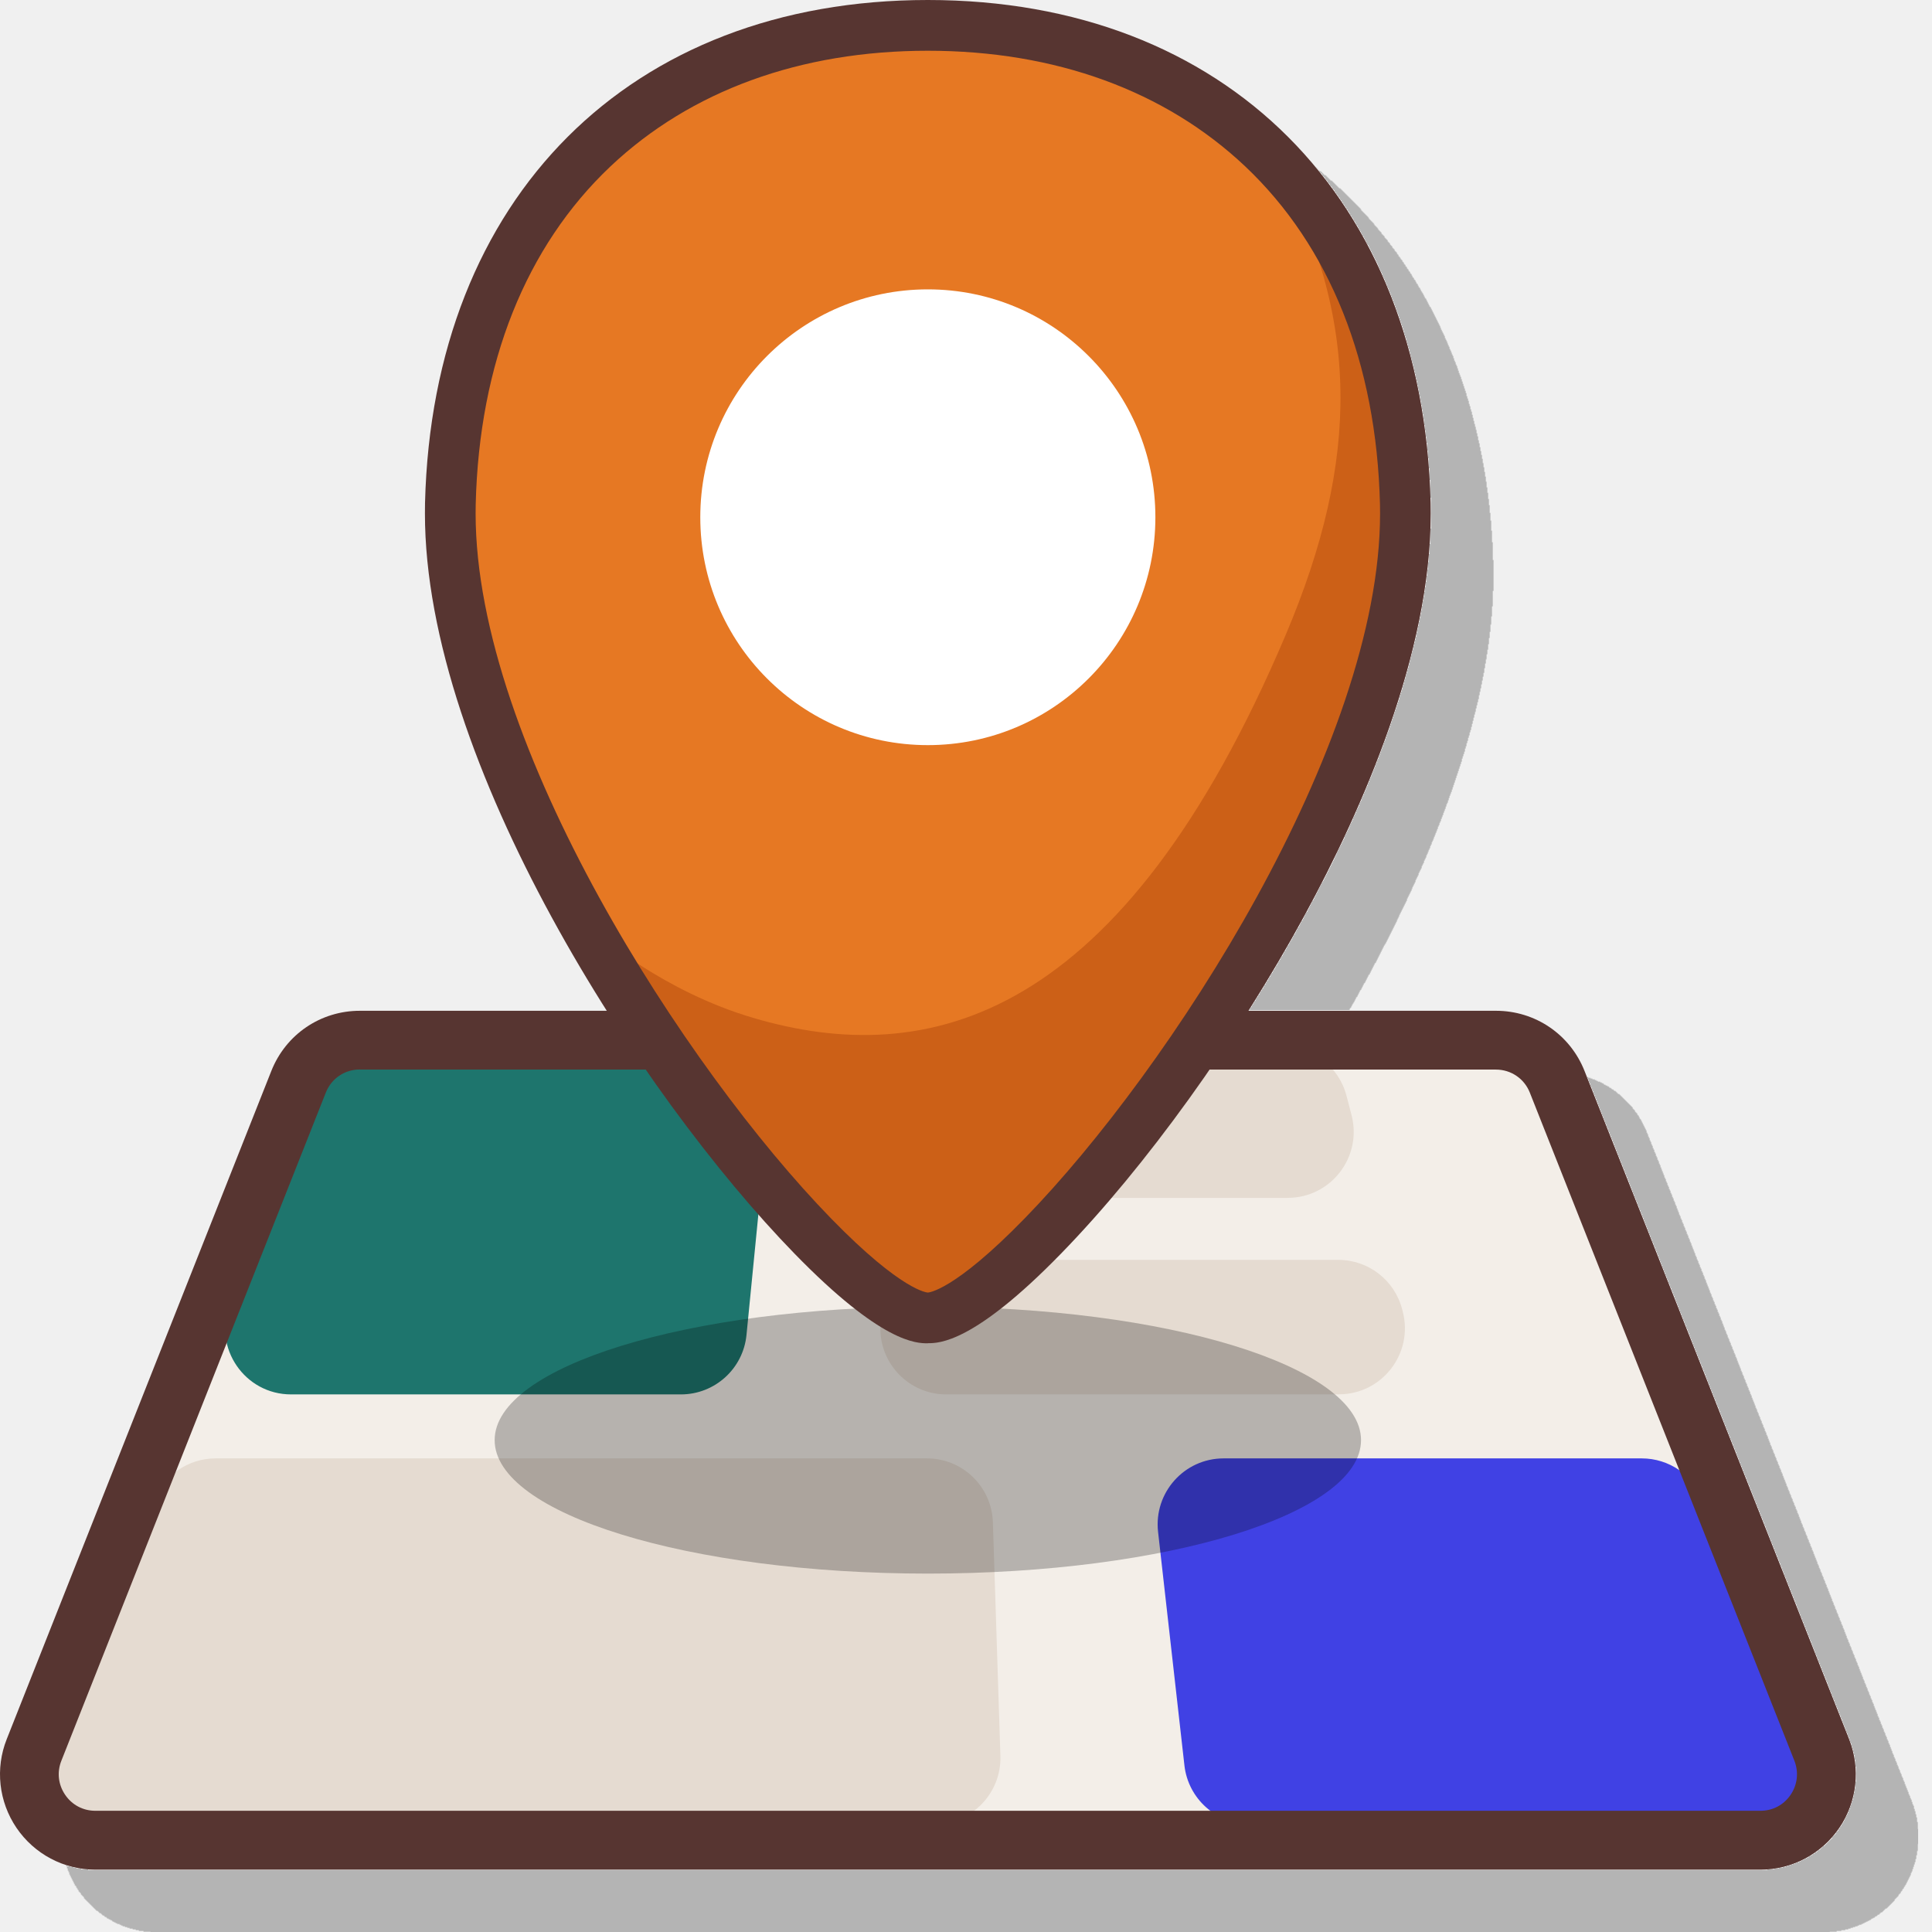
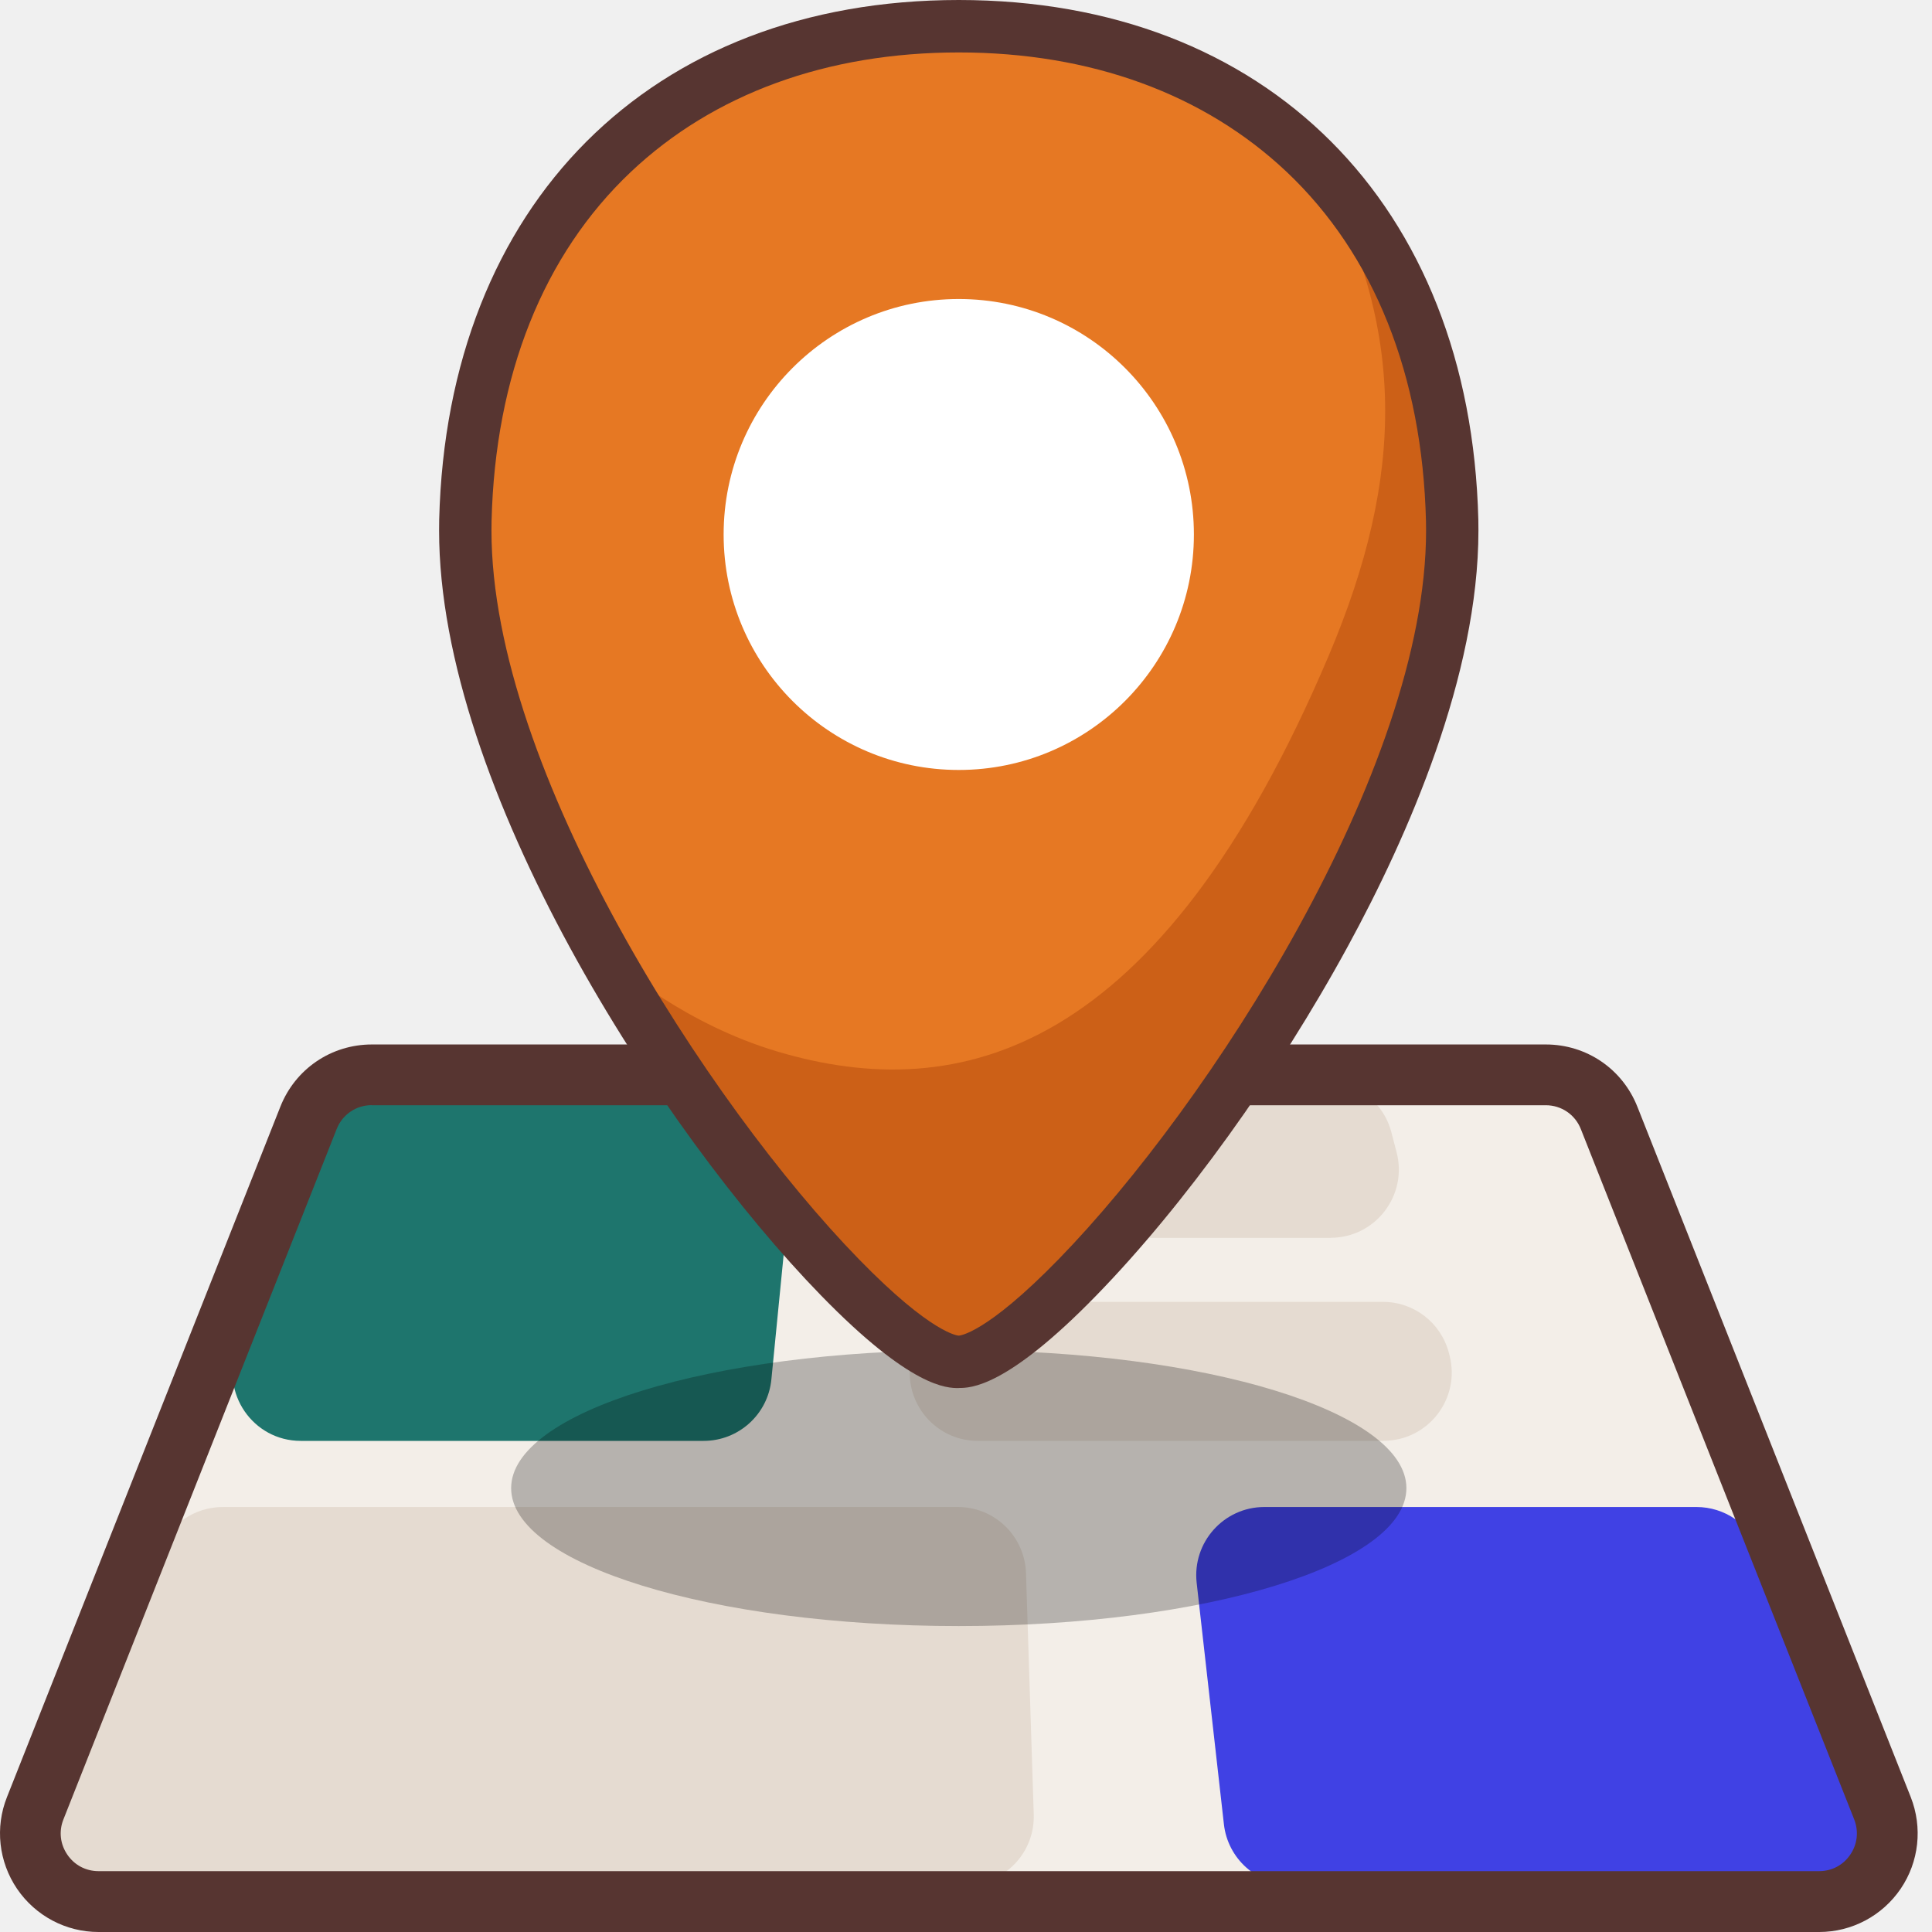
- <svg xmlns="http://www.w3.org/2000/svg" width="124" height="124" viewBox="0 0 124 124" fill="none">
-   <g filter="url(#filter0_d_1450_2405)">
-     <path d="M112.988 118.11H6.118C3.129 118.11 1.081 115.094 2.183 112.308L19.162 69.43C19.799 67.816 21.359 66.753 23.097 66.753H96.015C97.747 66.753 99.307 67.816 99.95 69.43L116.929 112.308C118.03 115.088 115.982 118.11 112.994 118.11H112.988Z" fill="#F3EEE8" />
-     <path d="M43.707 89.496H18.681C15.709 89.496 13.662 86.509 14.734 83.734L20.075 69.873C20.706 68.241 22.271 67.161 24.021 67.161H45.067C47.568 67.161 49.524 69.321 49.277 71.814L47.912 85.676C47.7 87.848 45.876 89.496 43.702 89.496H43.707Z" fill="#1E756D" />
-     <path d="M85.937 89.496H60.732C58.352 89.496 56.441 87.531 56.504 85.147V84.992C56.568 82.694 58.443 80.861 60.738 80.861H85.897C87.824 80.861 89.504 82.16 89.992 84.027L90.032 84.182C90.732 86.865 88.707 89.49 85.937 89.49V89.496Z" fill="#E5DBD1" />
-     <path d="M59.981 117.07H5.556C3.789 117.07 2.573 115.295 3.21 113.647L9.887 96.315C10.518 94.683 12.084 93.603 13.833 93.603H59.499C61.782 93.603 63.652 95.419 63.726 97.705L64.208 112.699C64.283 115.088 62.367 117.07 59.981 117.07Z" fill="#E5DBD1" />
-     <path d="M113.258 117.07H80.223C78.072 117.07 76.26 115.45 76.019 113.308L74.327 98.314C74.046 95.804 76.007 93.603 78.531 93.603H105.371C107.12 93.603 108.686 94.678 109.317 96.315L115.862 113.273C116.568 115.106 115.22 117.076 113.258 117.076V117.07Z" fill="#4041E4" />
-     <path d="M82.644 76.887H61.059C58.679 76.887 56.769 74.922 56.832 72.538L56.866 71.286C56.923 68.988 58.799 67.155 61.094 67.155H82.323C84.25 67.155 85.931 68.454 86.419 70.321L86.746 71.573C87.445 74.256 85.421 76.881 82.65 76.881L82.644 76.887Z" fill="#E5DBD1" />
-     <path d="M112.988 120H6.118C4.088 120 2.201 118.994 1.059 117.317C-0.082 115.634 -0.318 113.502 0.434 111.618L17.413 68.74C18.342 66.391 20.573 64.874 23.097 64.874H96.015C98.539 64.874 100.77 66.391 101.7 68.74L118.679 111.618C119.424 113.508 119.195 115.639 118.053 117.317C116.912 118.994 115.019 120 112.994 120H112.988ZM23.092 68.642C22.122 68.642 21.267 69.223 20.912 70.125L3.939 113.008C3.646 113.744 3.738 114.542 4.179 115.191C4.621 115.846 5.332 116.22 6.118 116.22H112.988C113.78 116.22 114.486 115.846 114.927 115.191C115.369 114.537 115.455 113.744 115.168 113.008L98.189 70.13C97.834 69.228 96.979 68.648 96.01 68.648H23.092V68.642Z" fill="#573531" />
-     <path opacity="0.25" d="M59.551 100.997C74.906 100.997 87.354 97.162 87.354 92.431C87.354 87.701 74.906 83.866 59.551 83.866C44.195 83.866 31.748 87.701 31.748 92.431C31.748 97.162 44.195 100.997 59.551 100.997Z" fill="black" />
-     <path d="M59.551 1.632C42.623 1.632 29.401 12.369 28.902 32.325C28.403 52.282 53.596 84.59 59.551 84.59C65.505 84.59 90.715 53.115 90.199 32.325C89.683 11.536 76.478 1.632 59.551 1.632C42.623 1.632 29.401 12.369 28.902 32.325C28.403 52.282 53.596 84.59 59.551 84.59C65.505 84.59 90.715 53.115 90.199 32.325C89.683 11.536 76.478 1.632 59.551 1.632Z" fill="#E67823" />
-     <mask id="mask0_1450_2405" style="mask-type:luminance" maskUnits="userSpaceOnUse" x="28" y="1" width="63" height="84">
-       <path d="M59.551 1.632C42.623 1.632 29.401 12.369 28.902 32.325C28.403 52.282 53.596 84.59 59.551 84.59C65.505 84.59 90.715 53.115 90.199 32.325C89.683 11.536 76.478 1.632 59.551 1.632C42.623 1.632 29.401 12.369 28.902 32.325C28.403 52.282 53.596 84.59 59.551 84.59C65.505 84.59 90.715 53.115 90.199 32.325C89.683 11.536 76.478 1.632 59.551 1.632Z" fill="white" />
-     </mask>
-     <g mask="url(#mask0_1450_2405)">
-       <path d="M81.881 10.323C87.325 20.417 87.29 29.476 82.529 40.724C71.998 65.581 59.556 68.649 48.319 65.323C42.537 63.611 38.51 60.055 38.51 60.055C38.51 60.055 52.845 83.763 59.556 84.59C66.267 85.417 109.409 33.198 81.881 10.323Z" fill="#CC6017" />
-     </g>
-     <path d="M59.55 47.824C67.616 47.824 74.155 41.276 74.155 33.198C74.155 25.12 67.616 18.572 59.55 18.572C51.485 18.572 44.946 25.12 44.946 33.198C44.946 41.276 51.485 47.824 59.55 47.824Z" fill="white" />
-     <path d="M59.551 86.216C58.822 86.216 56.597 86.216 50.998 80.465C41.052 70.251 27.268 48.91 27.273 32.951C27.273 32.727 27.273 32.503 27.279 32.279C27.767 12.673 40.438 0 59.551 0C78.664 0 91.335 12.673 91.822 32.279C91.822 32.503 91.828 32.727 91.828 32.951C91.828 41.953 87.457 51.914 83.729 58.756C79.363 66.782 73.518 74.899 68.098 80.46C62.499 86.21 60.273 86.21 59.545 86.21L59.551 86.216ZM30.526 32.957C30.526 47.836 44.04 68.654 53.327 78.19C57.916 82.907 59.539 82.959 59.551 82.959C59.562 82.959 61.185 82.907 65.775 78.19C75.061 68.654 88.581 47.836 88.576 32.957C88.576 32.756 88.576 32.561 88.57 32.365C88.346 23.312 85.352 15.815 79.92 10.679C74.78 5.825 67.736 3.257 59.551 3.257C51.365 3.257 44.321 5.825 39.182 10.679C33.749 15.815 30.755 23.312 30.532 32.365C30.532 32.561 30.526 32.762 30.526 32.957Z" fill="#573531" />
+ <svg xmlns="http://www.w3.org/2000/svg" width="120" height="120" viewBox="0 0 120 120" fill="none">
+   <path d="M112.988 118.11H6.118C3.129 118.11 1.081 115.094 2.183 112.308L19.162 69.43C19.799 67.816 21.359 66.753 23.097 66.753H96.015C97.747 66.753 99.307 67.816 99.95 69.43L116.929 112.308C118.03 115.088 115.982 118.11 112.994 118.11H112.988Z" fill="#F3EEE8" />
+   <path d="M43.707 89.496H18.681C15.709 89.496 13.662 86.509 14.734 83.734L20.075 69.873C20.706 68.241 22.271 67.161 24.021 67.161H45.067C47.568 67.161 49.524 69.321 49.277 71.814L47.912 85.676C47.7 87.848 45.876 89.496 43.702 89.496H43.707Z" fill="#1E756D" />
+   <path d="M85.937 89.496H60.732C58.352 89.496 56.441 87.531 56.504 85.147V84.992C56.568 82.694 58.443 80.861 60.738 80.861H85.897C87.824 80.861 89.504 82.16 89.992 84.027L90.032 84.182C90.732 86.865 88.707 89.49 85.937 89.49V89.496Z" fill="#E5DBD1" />
+   <path d="M59.981 117.07H5.556C3.789 117.07 2.573 115.295 3.21 113.647L9.887 96.315C10.518 94.683 12.084 93.603 13.833 93.603H59.499C61.782 93.603 63.652 95.419 63.726 97.705L64.208 112.699C64.283 115.088 62.367 117.07 59.981 117.07Z" fill="#E5DBD1" />
+   <path d="M113.258 117.07H80.223C78.072 117.07 76.26 115.45 76.019 113.308L74.327 98.314C74.046 95.804 76.007 93.603 78.531 93.603H105.371C107.12 93.603 108.686 94.678 109.317 96.315L115.862 113.273C116.568 115.106 115.22 117.076 113.258 117.076V117.07Z" fill="#4041E4" />
+   <path d="M82.644 76.887H61.059C58.679 76.887 56.769 74.922 56.832 72.538L56.866 71.286C56.923 68.988 58.799 67.155 61.094 67.155H82.323C84.25 67.155 85.931 68.454 86.419 70.321L86.746 71.573C87.445 74.256 85.421 76.881 82.65 76.881L82.644 76.887Z" fill="#E5DBD1" />
+   <path d="M112.988 120H6.118C4.088 120 2.201 118.994 1.059 117.317C-0.082 115.634 -0.318 113.502 0.434 111.618L17.413 68.74C18.342 66.391 20.573 64.874 23.097 64.874H96.015C98.539 64.874 100.77 66.391 101.7 68.74L118.679 111.618C119.424 113.508 119.195 115.639 118.053 117.317C116.912 118.994 115.019 120 112.994 120H112.988ZM23.092 68.642C22.122 68.642 21.267 69.223 20.912 70.125L3.939 113.008C3.646 113.744 3.738 114.542 4.179 115.191C4.621 115.846 5.332 116.22 6.118 116.22H112.988C113.78 116.22 114.486 115.846 114.927 115.191C115.369 114.537 115.455 113.744 115.168 113.008L98.189 70.13C97.834 69.228 96.979 68.648 96.01 68.648H23.092V68.642Z" fill="#573531" />
+   <path opacity="0.25" d="M59.551 100.997C74.906 100.997 87.354 97.162 87.354 92.431C87.354 87.701 74.906 83.866 59.551 83.866C44.195 83.866 31.748 87.701 31.748 92.431C31.748 97.162 44.195 100.997 59.551 100.997Z" fill="black" />
+   <path d="M59.551 1.632C42.623 1.632 29.401 12.369 28.902 32.325C28.403 52.282 53.596 84.59 59.551 84.59C65.505 84.59 90.715 53.115 90.199 32.325C89.683 11.536 76.478 1.632 59.551 1.632C42.623 1.632 29.401 12.369 28.902 32.325C28.403 52.282 53.596 84.59 59.551 84.59C65.505 84.59 90.715 53.115 90.199 32.325C89.683 11.536 76.478 1.632 59.551 1.632Z" fill="#E67823" />
+   <mask id="mask0_1519_5389" style="mask-type:luminance" maskUnits="userSpaceOnUse" x="28" y="1" width="63" height="84">
+     <path d="M59.551 1.632C42.623 1.632 29.401 12.369 28.902 32.325C28.403 52.282 53.596 84.59 59.551 84.59C65.505 84.59 90.715 53.115 90.199 32.325C89.683 11.536 76.478 1.632 59.551 1.632C42.623 1.632 29.401 12.369 28.902 32.325C28.403 52.282 53.596 84.59 59.551 84.59C65.505 84.59 90.715 53.115 90.199 32.325C89.683 11.536 76.478 1.632 59.551 1.632Z" fill="white" />
+   </mask>
+   <g mask="url(#mask0_1519_5389)">
+     <path d="M81.881 10.323C87.325 20.417 87.29 29.476 82.529 40.724C71.998 65.581 59.556 68.649 48.319 65.323C42.537 63.611 38.51 60.055 38.51 60.055C38.51 60.055 52.845 83.763 59.556 84.59C66.267 85.417 109.409 33.198 81.881 10.323Z" fill="#CC6017" />
  </g>
-   <defs>
-     <filter id="filter0_d_1450_2405" x="0" y="0" width="123.11" height="124" filterUnits="userSpaceOnUse" color-interpolation-filters="sRGB">
-       <feFlood flood-opacity="0" result="BackgroundImageFix" />
-       <feColorMatrix in="SourceAlpha" type="matrix" values="0 0 0 0 0 0 0 0 0 0 0 0 0 0 0 0 0 0 127 0" result="hardAlpha" />
-       <feOffset dx="4" dy="4" />
-       <feComposite in2="hardAlpha" operator="out" />
-       <feColorMatrix type="matrix" values="0 0 0 0 0 0 0 0 0 0 0 0 0 0 0 0 0 0 0.25 0" />
-       <feBlend mode="normal" in2="BackgroundImageFix" result="effect1_dropShadow_1450_2405" />
-       <feBlend mode="normal" in="SourceGraphic" in2="effect1_dropShadow_1450_2405" result="shape" />
-     </filter>
-   </defs>
+   <path d="M59.55 47.824C67.616 47.824 74.155 41.276 74.155 33.198C74.155 25.12 67.616 18.572 59.55 18.572C51.485 18.572 44.946 25.12 44.946 33.198C44.946 41.276 51.485 47.824 59.55 47.824Z" fill="white" />
+   <path d="M59.551 86.216C58.822 86.216 56.597 86.216 50.998 80.465C41.052 70.251 27.268 48.91 27.273 32.951C27.273 32.727 27.273 32.503 27.279 32.279C27.767 12.673 40.438 0 59.551 0C78.664 0 91.335 12.673 91.822 32.279C91.822 32.503 91.828 32.727 91.828 32.951C91.828 41.953 87.457 51.914 83.729 58.756C79.363 66.782 73.518 74.899 68.098 80.46C62.499 86.21 60.273 86.21 59.545 86.21L59.551 86.216ZM30.526 32.957C30.526 47.836 44.04 68.654 53.327 78.19C57.916 82.907 59.539 82.959 59.551 82.959C59.562 82.959 61.185 82.907 65.775 78.19C75.061 68.654 88.581 47.836 88.576 32.957C88.576 32.756 88.576 32.561 88.57 32.365C88.346 23.312 85.352 15.815 79.92 10.679C74.78 5.825 67.736 3.257 59.551 3.257C51.365 3.257 44.321 5.825 39.182 10.679C33.749 15.815 30.755 23.312 30.532 32.365C30.532 32.561 30.526 32.762 30.526 32.957Z" fill="#573531" />
</svg>
